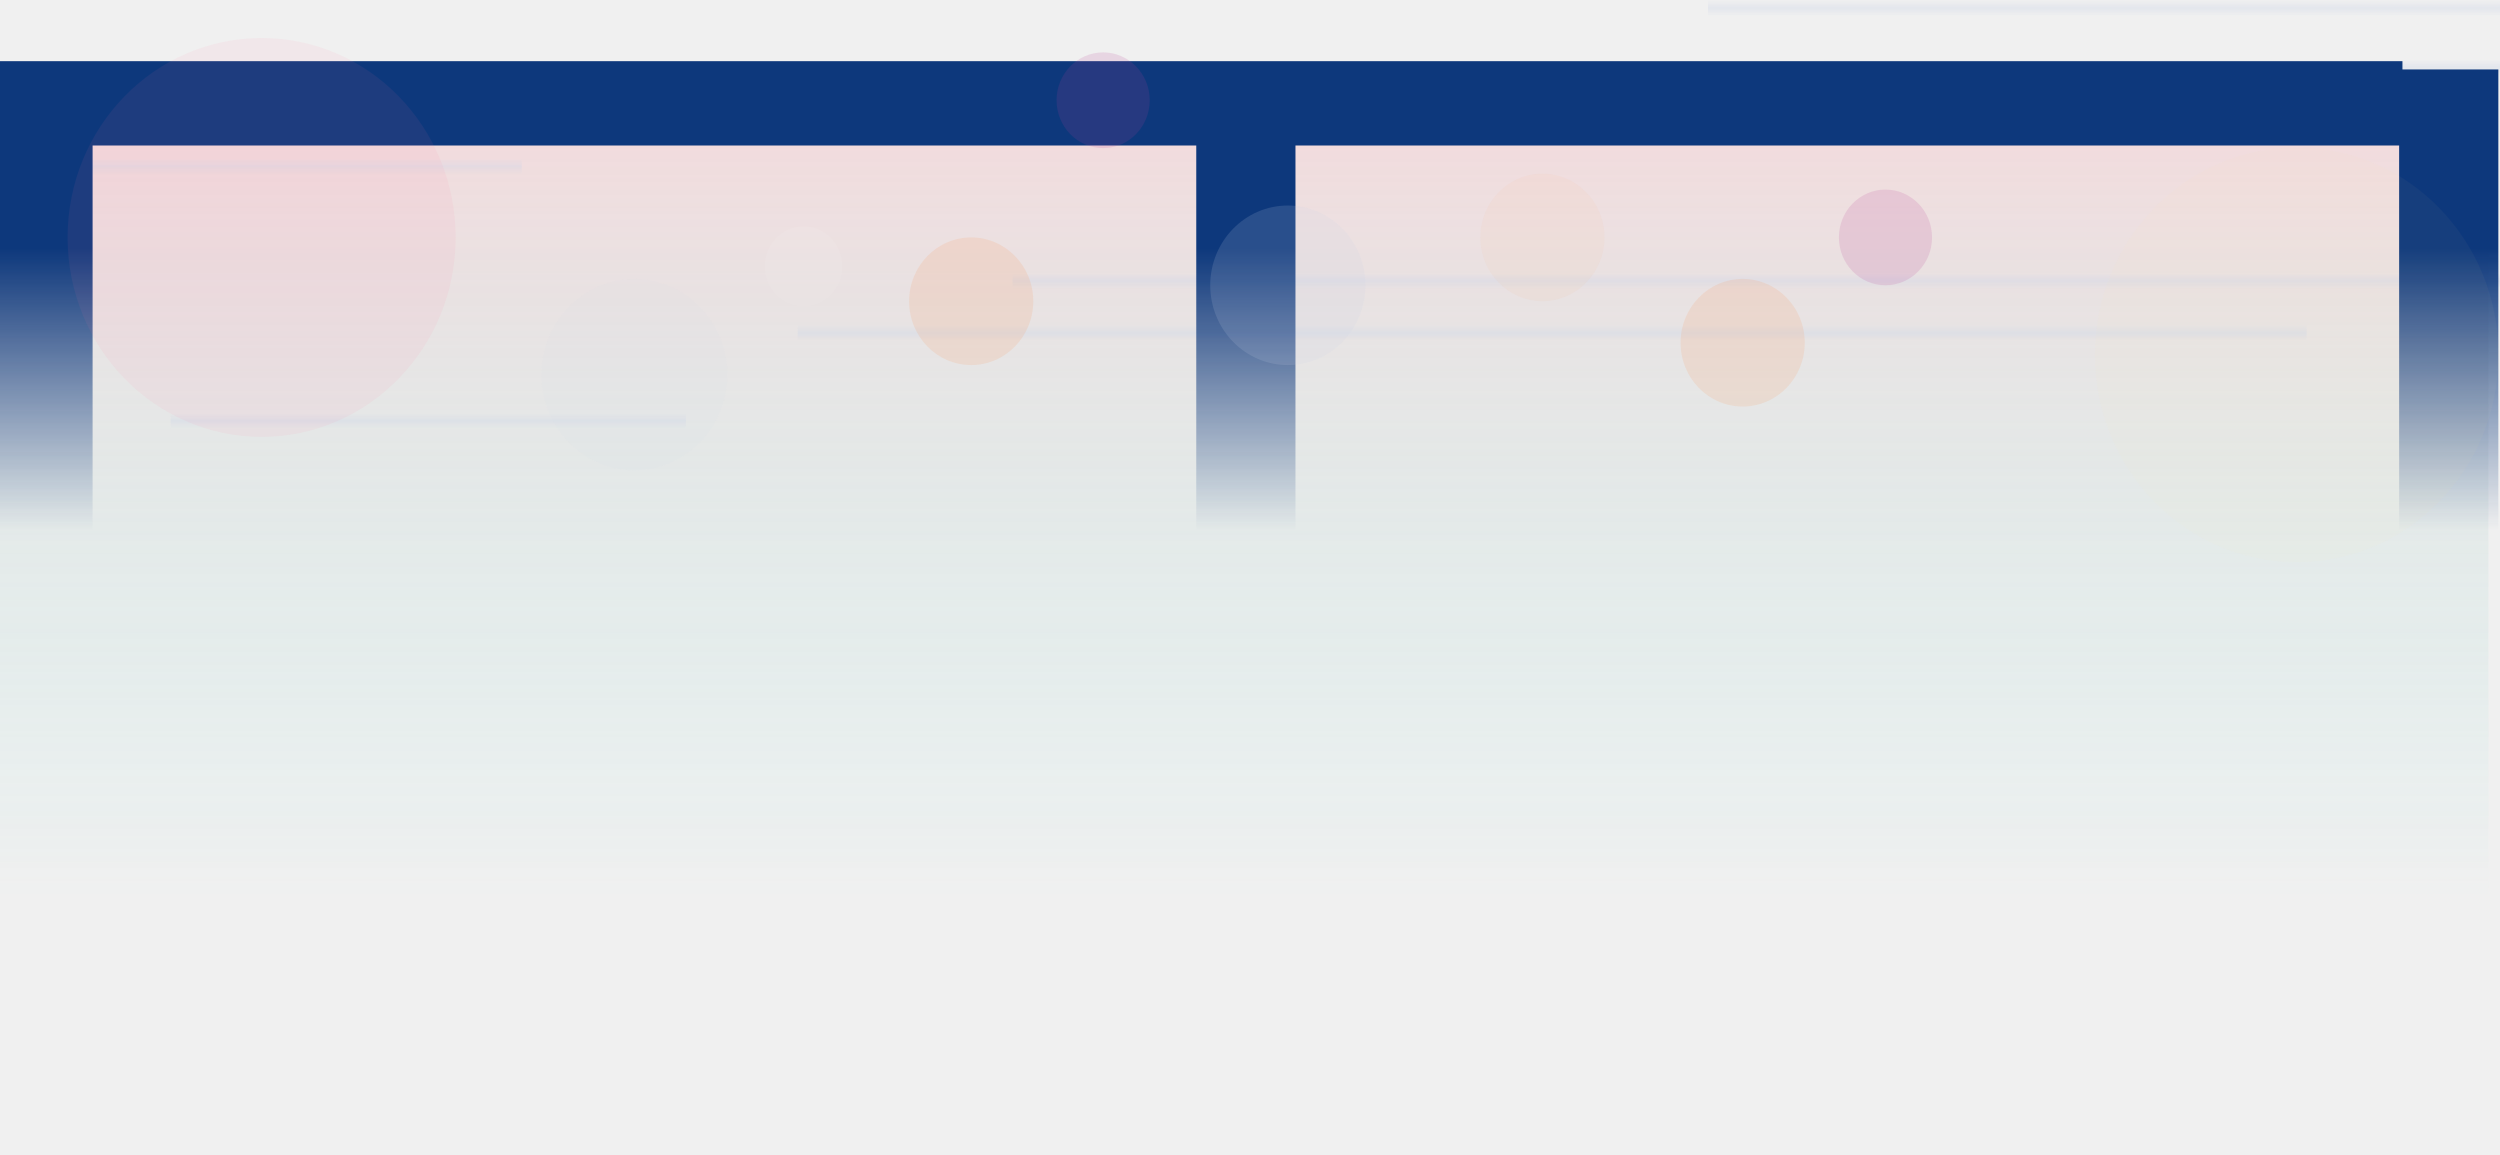
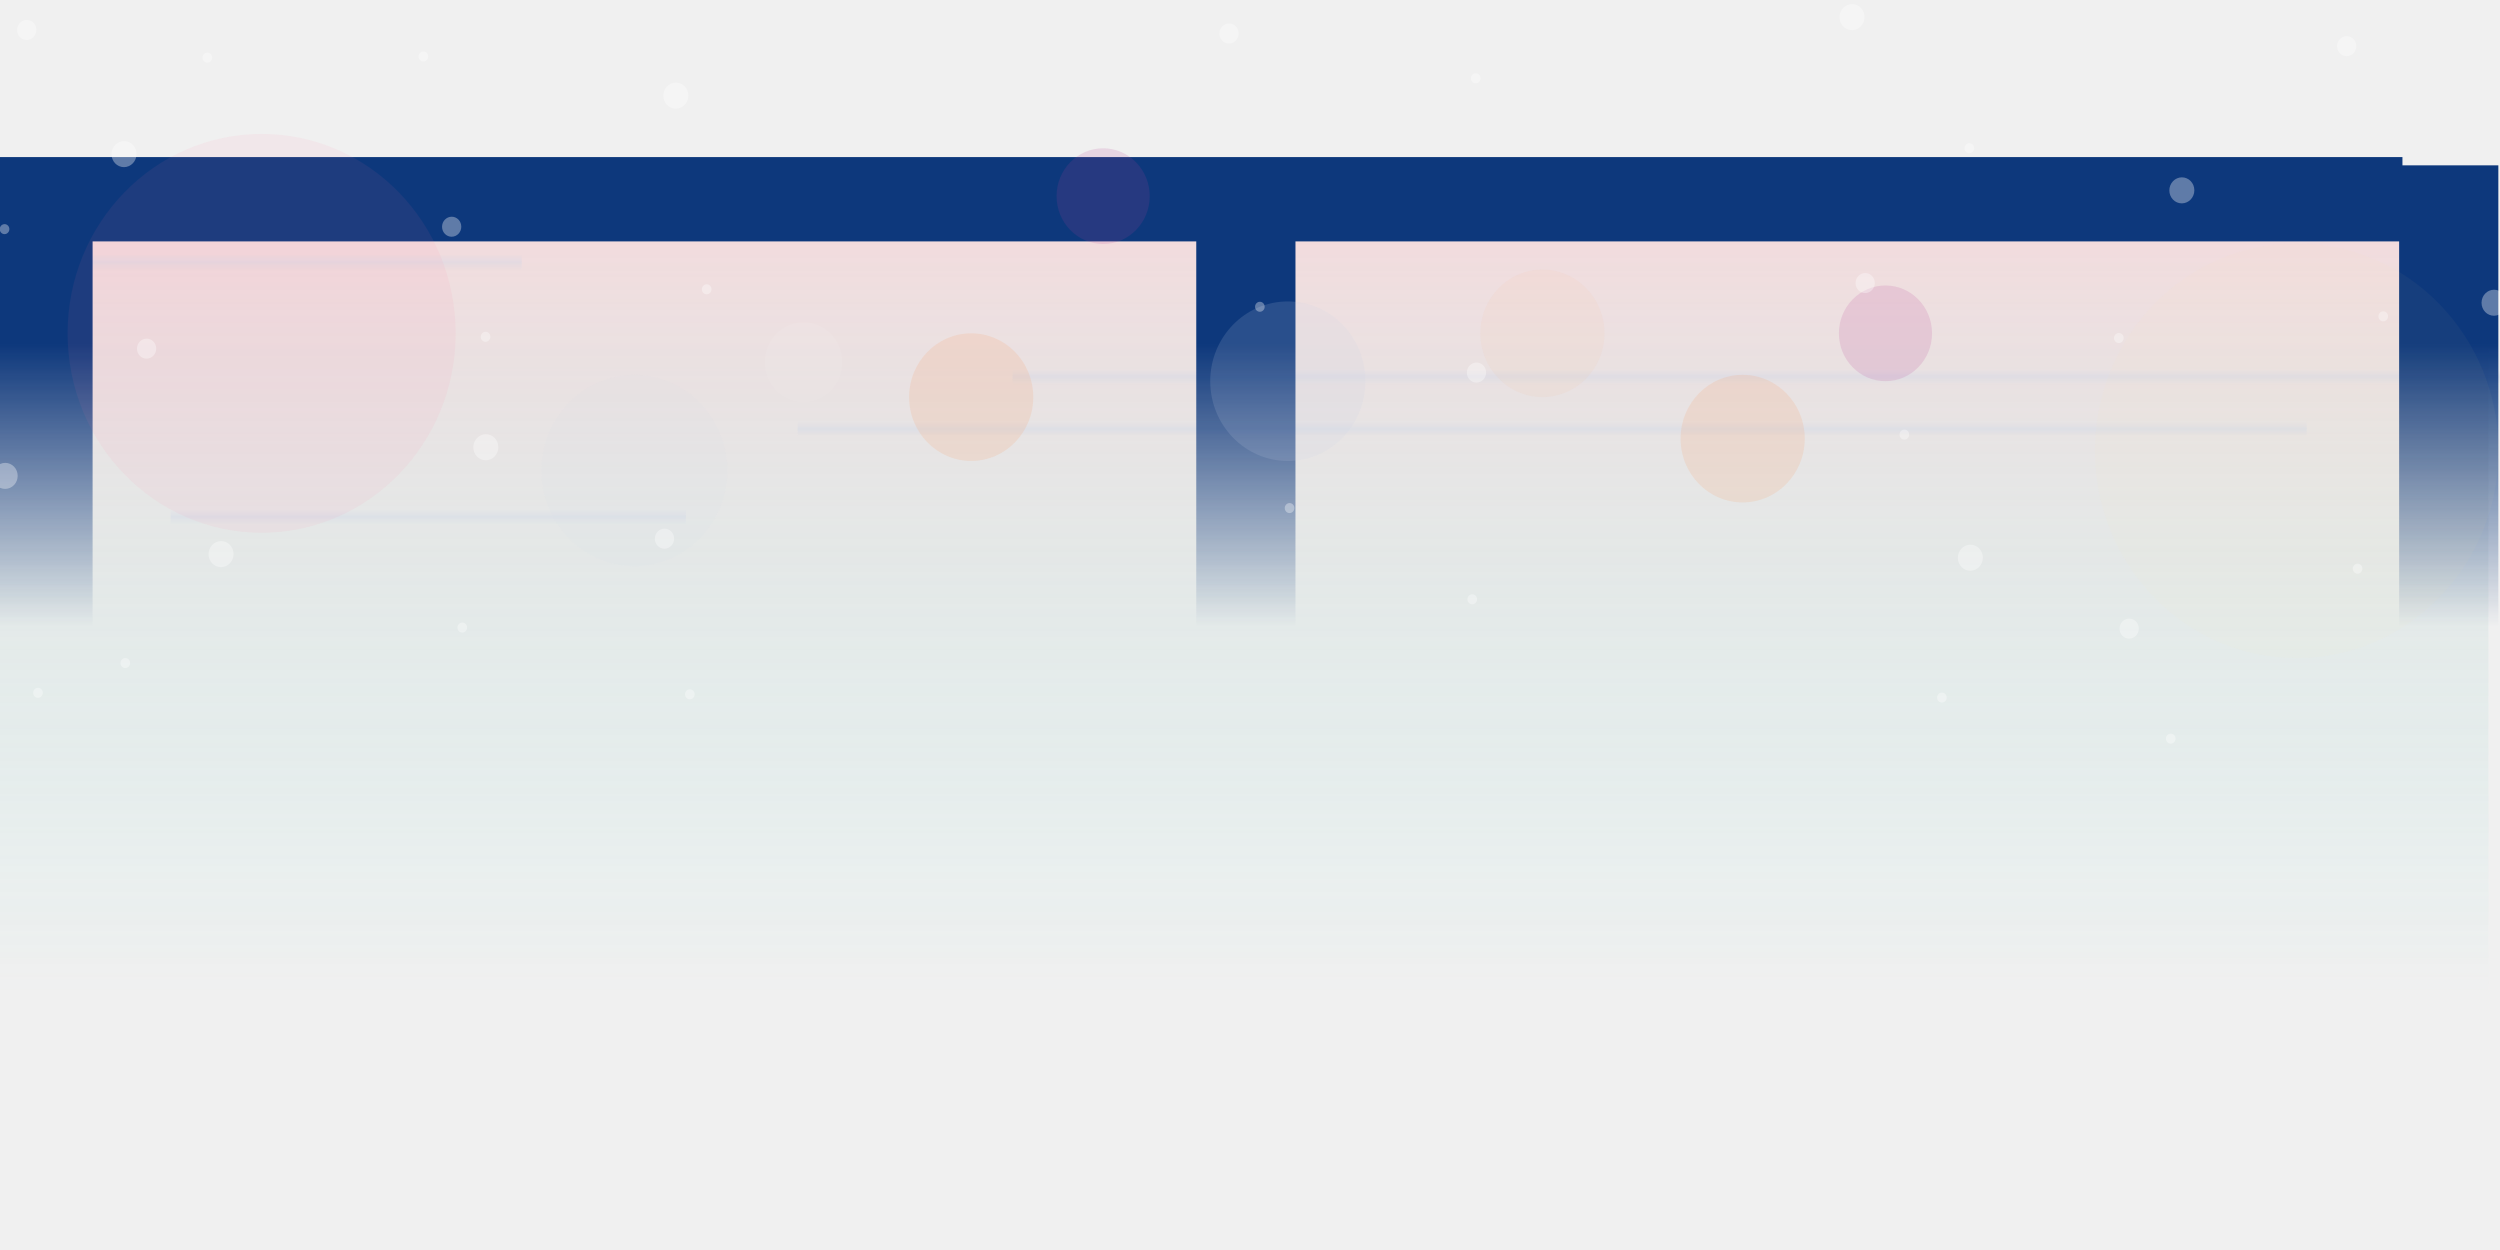
- <svg xmlns="http://www.w3.org/2000/svg" width="1512" height="698" viewBox="0 0 1512 698" fill="none">
-   <rect opacity="0.6" x="-4" y="64" width="1509" height="634" fill="url(#paint0_linear_450_71)" />
-   <path opacity="0.5" d="M315.535 96.004H3.926V105.309H315.535V96.004Z" fill="url(#paint1_linear_450_71)" />
-   <path opacity="0.5" d="M414.827 249.962H103.218V259.267H414.827V249.962Z" fill="url(#paint2_linear_450_71)" />
-   <path opacity="0.5" d="M732.774 54.554H3.926V63.859H732.774V54.554Z" fill="url(#paint3_linear_450_71)" />
-   <path opacity="0.5" d="M1525 0H1033V10H1525V0Z" fill="url(#paint4_linear_450_71)" />
-   <path opacity="0.5" d="M1525 35.944H1103.54V45.249H1525V35.944Z" fill="url(#paint5_linear_450_71)" />
-   <path opacity="0.5" d="M1525 165.37H612.356V174.675H1525V165.37Z" fill="url(#paint6_linear_450_71)" />
-   <path opacity="0.5" d="M1395.07 196.669H482.431V205.974H1395.07V196.669Z" fill="url(#paint7_linear_450_71)" />
-   <rect x="-26" y="37" width="1479" height="51" fill="#0D387C" />
-   <rect x="-4" y="42" width="60" height="279" fill="url(#paint8_linear_450_71)" />
-   <rect x="723.5" y="42" width="60" height="279" fill="url(#paint9_linear_450_71)" />
-   <rect x="1451" y="42" width="60" height="279" fill="url(#paint10_linear_450_71)" />
-   <path opacity="0.149" d="M587.38 220.785C608.119 220.785 624.932 203.506 624.932 182.193C624.932 160.879 608.119 143.6 587.38 143.6C566.64 143.6 549.827 160.879 549.827 182.193C549.827 203.506 566.64 220.785 587.38 220.785Z" fill="#F99557" />
-   <path opacity="0.149" d="M778.895 220.785C804.819 220.785 825.835 199.187 825.835 172.544C825.835 145.902 804.819 124.304 778.895 124.304C752.971 124.304 731.955 145.902 731.955 172.544C731.955 199.187 752.971 220.785 778.895 220.785Z" fill="#C9D2E5" />
-   <path opacity="0.051" d="M383.66 284.462C414.769 284.462 439.988 258.544 439.988 226.573C439.988 194.603 414.769 168.685 383.66 168.685C352.55 168.685 327.331 194.603 327.331 226.573C327.331 258.544 352.55 284.462 383.66 284.462Z" fill="#C9D2E5" />
-   <path opacity="0.051" d="M485.989 185.087C498.951 185.087 509.459 174.288 509.459 160.967C509.459 147.646 498.951 136.847 485.989 136.847C473.027 136.847 462.519 147.646 462.519 160.967C462.519 174.288 473.027 185.087 485.989 185.087Z" fill="white" />
-   <path opacity="0.071" d="M158.233 264.201C223.044 264.201 275.583 210.206 275.583 143.6C275.583 76.995 223.044 23 158.233 23C93.422 23 40.883 76.995 40.883 143.6C40.883 210.206 93.422 264.201 158.233 264.201Z" fill="#FE7098" />
-   <path opacity="0.149" d="M1140.33 172.544C1155.89 172.544 1168.5 159.586 1168.5 143.6C1168.5 127.615 1155.89 114.656 1140.33 114.656C1124.78 114.656 1112.17 127.615 1112.17 143.6C1112.17 159.586 1124.78 172.544 1140.33 172.544Z" fill="#B73C94" />
-   <path opacity="0.051" d="M932.859 182.193C953.598 182.193 970.411 164.914 970.411 143.6C970.411 122.287 953.598 105.008 932.859 105.008C912.119 105.008 895.307 122.287 895.307 143.6C895.307 164.914 912.119 182.193 932.859 182.193Z" fill="#F99557" />
-   <path opacity="0.149" d="M1053.96 245.87C1074.7 245.87 1091.52 228.591 1091.52 207.277C1091.52 185.964 1074.7 168.685 1053.96 168.685C1033.22 168.685 1016.41 185.964 1016.41 207.277C1016.41 228.591 1033.22 245.87 1053.96 245.87Z" fill="#F99557" />
-   <path opacity="0.149" d="M667.178 89.571C682.732 89.571 695.342 76.613 695.342 60.627C695.342 44.642 682.732 31.683 667.178 31.683C651.623 31.683 639.014 44.642 639.014 60.627C639.014 76.613 651.623 89.571 667.178 89.571Z" fill="#B73C94" />
-   <path opacity="0.039" d="M1389.05 340C1456.45 340 1511.09 283.846 1511.09 214.576C1511.09 145.306 1456.45 89.151 1389.05 89.151C1321.64 89.151 1267 145.306 1267 214.576C1267 283.846 1321.64 340 1389.05 340Z" fill="#FCDC8F" />
+ <svg xmlns="http://www.w3.org/2000/svg" width="1512" height="756" viewBox="0 0 1512 756" fill="none">
+   <rect opacity="0.6" x="-4" y="122" width="1509" height="634" fill="url(#paint0_linear_0_1)" />
+   <path opacity="0.5" d="M315.535 154.004H3.926V163.309H315.535V154.004Z" fill="url(#paint1_linear_0_1)" />
+   <path opacity="0.5" d="M414.827 307.962H103.218V317.267H414.827V307.962Z" fill="url(#paint2_linear_0_1)" />
+   <path opacity="0.5" d="M1525 223.37H612.356V232.675H1525V223.37Z" fill="url(#paint3_linear_0_1)" />
+   <path opacity="0.5" d="M1395.07 254.669H482.431V263.974H1395.07V254.669Z" fill="url(#paint4_linear_0_1)" />
+   <rect x="-26" y="95" width="1479" height="51" fill="#0D387C" />
+   <rect x="-4" y="100" width="60" height="279" fill="url(#paint5_linear_0_1)" />
+   <rect x="723.5" y="100" width="60" height="279" fill="url(#paint6_linear_0_1)" />
+   <rect x="1451" y="100" width="60" height="279" fill="url(#paint7_linear_0_1)" />
+   <path opacity="0.149" d="M587.38 278.785C608.119 278.785 624.932 261.506 624.932 240.193C624.932 218.879 608.119 201.6 587.38 201.6C566.64 201.6 549.827 218.879 549.827 240.193C549.827 261.506 566.64 278.785 587.38 278.785Z" fill="#F99557" />
+   <path opacity="0.149" d="M778.895 278.785C804.819 278.785 825.835 257.187 825.835 230.544C825.835 203.902 804.819 182.304 778.895 182.304C752.971 182.304 731.955 203.902 731.955 230.544C731.955 257.187 752.971 278.785 778.895 278.785Z" fill="#C9D2E5" />
+   <path opacity="0.051" d="M383.66 342.462C414.769 342.462 439.988 316.544 439.988 284.573C439.988 252.603 414.769 226.685 383.66 226.685C352.55 226.685 327.331 252.603 327.331 284.573C327.331 316.544 352.55 342.462 383.66 342.462Z" fill="#C9D2E5" />
+   <path opacity="0.051" d="M485.989 243.087C498.951 243.087 509.459 232.288 509.459 218.967C509.459 205.646 498.951 194.847 485.989 194.847C473.027 194.847 462.519 205.646 462.519 218.967C462.519 232.288 473.027 243.087 485.989 243.087Z" fill="white" />
+   <path opacity="0.071" d="M158.233 322.201C223.044 322.201 275.583 268.206 275.583 201.6C275.583 134.995 223.044 81 158.233 81C93.422 81 40.883 134.995 40.883 201.6C40.883 268.206 93.422 322.201 158.233 322.201Z" fill="#FE7098" />
+   <path opacity="0.149" d="M1140.33 230.544C1155.89 230.544 1168.5 217.586 1168.5 201.6C1168.5 185.615 1155.89 172.656 1140.33 172.656C1124.78 172.656 1112.17 185.615 1112.17 201.6C1112.17 217.586 1124.78 230.544 1140.33 230.544Z" fill="#B73C94" />
+   <path opacity="0.051" d="M932.859 240.193C953.598 240.193 970.411 222.914 970.411 201.6C970.411 180.287 953.598 163.008 932.859 163.008C912.119 163.008 895.307 180.287 895.307 201.6C895.307 222.914 912.119 240.193 932.859 240.193Z" fill="#F99557" />
+   <path opacity="0.149" d="M1053.96 303.87C1074.7 303.87 1091.52 286.591 1091.52 265.277C1091.52 243.964 1074.7 226.685 1053.96 226.685C1033.22 226.685 1016.41 243.964 1016.41 265.277C1016.41 286.591 1033.22 303.87 1053.96 303.87Z" fill="#F99557" />
+   <path opacity="0.149" d="M667.178 147.571C682.732 147.571 695.342 134.613 695.342 118.627C695.342 102.642 682.732 89.683 667.178 89.683C651.623 89.683 639.014 102.642 639.014 118.627C639.014 134.613 651.623 147.571 667.178 147.571Z" fill="#B73C94" />
+   <path opacity="0.039" d="M1389.05 398C1456.45 398 1511.09 341.846 1511.09 272.576C1511.09 203.306 1456.45 147.151 1389.05 147.151C1321.64 147.151 1267 203.306 1267 272.576C1267 341.846 1321.64 398 1389.05 398Z" fill="#FCDC8F" />
+   <g opacity="0.8">
+     <path opacity="0.529" d="M1508.38 175.22C1504.21 175.248 1500.83 178.794 1500.83 183.141C1500.84 187.488 1504.22 190.99 1508.4 190.963C1512.58 190.935 1515.96 187.389 1515.95 183.042C1515.95 178.695 1512.56 175.193 1508.38 175.22Z" fill="white" fill-opacity="0.8" />
+     <path opacity="0.529" d="M1191.66 329.438C1187.48 329.465 1184.1 333.012 1184.11 337.359C1184.11 341.706 1187.5 345.208 1191.67 345.18C1195.85 345.153 1199.23 341.607 1199.23 337.26C1199.22 332.912 1195.84 329.411 1191.66 329.438Z" fill="white" fill-opacity="0.8" />
+     <path opacity="0.529" d="M1120.1 2.491C1115.92 2.518 1112.54 6.064 1112.55 10.412C1112.55 14.759 1115.94 18.261 1120.12 18.233C1124.29 18.206 1127.68 14.659 1127.67 10.312C1127.67 5.965 1124.28 2.463 1120.1 2.491Z" fill="white" fill-opacity="0.8" />
+     <path opacity="0.529" d="M1319.57 107.254C1315.4 107.282 1312.02 110.828 1312.02 115.175C1312.02 119.522 1315.41 123.024 1319.59 122.997C1323.77 122.969 1327.15 119.423 1327.14 115.076C1327.14 110.729 1323.75 107.227 1319.57 107.254Z" fill="white" fill-opacity="0.8" />
+     <path opacity="0.529" d="M1128.06 165.142C1124.84 165.163 1122.24 167.891 1122.24 171.235C1122.25 174.579 1124.85 177.273 1128.07 177.252C1131.28 177.231 1133.88 174.503 1133.88 171.159C1133.87 167.815 1131.27 165.121 1128.06 165.142Z" fill="white" fill-opacity="0.8" />
+     <path opacity="0.529" d="M1287.71 374.139C1284.5 374.16 1281.9 376.888 1281.9 380.232C1281.91 383.576 1284.51 386.27 1287.73 386.249C1290.94 386.228 1293.54 383.5 1293.54 380.156C1293.53 376.812 1290.93 374.118 1287.71 374.139Z" fill="white" fill-opacity="0.8" />
+     <path opacity="0.529" d="M1419.25 21.852C1416.04 21.873 1413.44 24.601 1413.44 27.945C1413.45 31.289 1416.05 33.982 1419.27 33.961C1422.48 33.94 1425.08 31.212 1425.08 27.868C1425.07 24.524 1422.47 21.831 1419.25 21.852Z" fill="white" fill-opacity="0.8" />
+     <path opacity="0.529" d="M1441.39 188.305C1439.78 188.316 1438.48 189.68 1438.48 191.351C1438.48 193.023 1439.79 194.37 1441.39 194.36C1443 194.349 1444.3 192.985 1444.3 191.313C1444.3 189.641 1442.99 188.294 1441.39 188.305Z" fill="white" fill-opacity="0.8" />
+     <path opacity="0.529" d="M1425.86 340.901C1424.25 340.912 1422.95 342.276 1422.95 343.948C1422.95 345.62 1424.26 346.967 1425.86 346.956C1427.47 346.946 1428.77 345.582 1428.77 343.91C1428.76 342.238 1427.46 340.891 1425.86 340.901Z" fill="white" fill-opacity="0.8" />
+     <path opacity="0.529" d="M1312.86 443.71C1311.25 443.721 1309.95 445.085 1309.95 446.757C1309.95 448.429 1311.26 449.776 1312.86 449.765C1314.47 449.755 1315.77 448.391 1315.77 446.719C1315.77 445.047 1314.46 443.7 1312.86 443.71Z" fill="white" fill-opacity="0.8" />
+     <path opacity="0.529" d="M1281.47 201.411C1279.86 201.421 1278.56 202.785 1278.56 204.457C1278.57 206.129 1279.87 207.476 1281.48 207.465C1283.08 207.455 1284.38 206.091 1284.38 204.419C1284.38 202.747 1283.08 201.4 1281.47 201.411Z" fill="white" fill-opacity="0.8" />
+     <path opacity="0.529" d="M1151.75 259.816C1150.15 259.827 1148.84 261.191 1148.85 262.863C1148.85 264.535 1150.15 265.882 1151.76 265.871C1153.36 265.861 1154.66 264.497 1154.66 262.825C1154.66 261.153 1153.36 259.806 1151.75 259.816Z" fill="white" fill-opacity="0.8" />
+     <path opacity="0.529" d="M1191.04 86.604C1189.44 86.614 1188.14 87.978 1188.14 89.65C1188.14 91.322 1189.44 92.669 1191.05 92.658C1192.66 92.648 1193.96 91.284 1193.96 89.612C1193.95 87.94 1192.65 86.593 1191.04 86.604Z" fill="white" fill-opacity="0.8" />
+     <path opacity="0.529" d="M1174.45 418.875C1172.85 418.886 1171.54 420.249 1171.55 421.921C1171.55 423.593 1172.85 424.94 1174.46 424.93C1176.06 424.919 1177.37 423.555 1177.36 421.883C1177.36 420.211 1176.06 418.864 1174.45 418.875Z" fill="white" fill-opacity="0.8" />
+     <path opacity="0.529" d="M892.528 44.324C890.922 44.334 889.621 45.698 889.623 47.37C889.625 49.042 890.928 50.389 892.535 50.379C894.141 50.368 895.442 49.004 895.44 47.332C895.438 45.66 894.135 44.313 892.528 44.324Z" fill="white" fill-opacity="0.8" />
+     <path opacity="0.529" d="M890.413 359.423C888.806 359.434 887.506 360.798 887.507 362.47C887.509 364.142 888.812 365.489 890.419 365.478C892.025 365.467 893.326 364.104 893.324 362.432C893.322 360.76 892.019 359.413 890.413 359.423Z" fill="white" fill-opacity="0.8" />
+     <path opacity="0.529" d="M779.924 304.25C778.318 304.261 777.017 305.625 777.019 307.297C777.021 308.969 778.324 310.316 779.931 310.305C781.537 310.295 782.838 308.931 782.836 307.259C782.834 305.587 781.531 304.24 779.924 304.25Z" fill="white" fill-opacity="0.8" />
+     <path opacity="0.529" d="M761.964 182.507C760.358 182.517 759.057 183.881 759.059 185.553C759.06 187.225 760.364 188.572 761.97 188.561C763.576 188.551 764.877 187.187 764.875 185.515C764.874 183.843 763.57 182.496 761.964 182.507Z" fill="white" fill-opacity="0.8" />
+     <path opacity="0.529" d="M427.402 171.942C425.795 171.953 424.495 173.317 424.496 174.989C424.498 176.66 425.802 178.007 427.408 177.997C429.014 177.986 430.315 176.622 430.313 174.95C430.312 173.278 429.008 171.931 427.402 171.942Z" fill="white" fill-opacity="0.8" />
+     <path opacity="0.529" d="M417.212 416.89C415.606 416.901 414.305 418.265 414.307 419.937C414.309 421.608 415.612 422.955 417.218 422.945C418.825 422.934 420.125 421.57 420.124 419.898C420.122 418.226 418.818 416.879 417.212 416.89Z" fill="white" fill-opacity="0.8" />
+     <path opacity="0.529" d="M279.58 376.532C277.974 376.543 276.673 377.907 276.675 379.579C276.676 381.251 277.98 382.598 279.586 382.587C281.192 382.577 282.493 381.213 282.491 379.541C282.49 377.869 281.186 376.522 279.58 376.532Z" fill="white" fill-opacity="0.8" />
+     <path opacity="0.529" d="M293.66 200.667C292.054 200.678 290.753 202.042 290.755 203.713C290.756 205.385 292.06 206.732 293.666 206.722C295.272 206.711 296.573 205.347 296.571 203.675C296.57 202.003 295.266 200.656 293.66 200.667Z" fill="white" fill-opacity="0.8" />
+     <path opacity="0.529" d="M256.065 31.142C254.459 31.152 253.158 32.516 253.16 34.188C253.162 35.86 254.465 37.207 256.071 37.196C257.678 37.186 258.978 35.822 258.977 34.15C258.975 32.478 257.671 31.131 256.065 31.142Z" fill="white" fill-opacity="0.8" />
+     <path opacity="0.529" d="M125.389 31.845C123.783 31.855 122.482 33.219 122.484 34.891C122.485 36.563 123.789 37.91 125.395 37.9C127.002 37.889 128.302 36.525 128.301 34.853C128.299 33.181 126.995 31.834 125.389 31.845Z" fill="white" fill-opacity="0.8" />
+     <path opacity="0.529" d="M75.776 397.997C74.17 398.008 72.869 399.372 72.871 401.044C72.872 402.716 74.176 404.063 75.782 404.052C77.388 404.041 78.689 402.677 78.688 401.006C78.686 399.334 77.382 397.987 75.776 397.997Z" fill="white" fill-opacity="0.8" />
+     <path opacity="0.529" d="M2.753 135.554C1.147 135.565 -0.154 136.929 -0.152 138.601C-0.151 140.273 1.153 141.62 2.759 141.609C4.366 141.599 5.666 140.235 5.665 138.563C5.663 136.891 4.359 135.544 2.753 135.554Z" fill="white" fill-opacity="0.8" />
+     <path opacity="0.529" d="M22.969 415.982C21.363 415.992 20.062 417.356 20.064 419.028C20.066 420.7 21.369 422.047 22.975 422.036C24.582 422.026 25.883 420.662 25.881 418.99C25.879 417.318 24.576 415.971 22.969 415.982Z" fill="white" fill-opacity="0.8" />
+     <path opacity="0.529" d="M743.311 14.216C740.098 14.237 737.497 16.965 737.5 20.309C737.503 23.653 740.11 26.347 743.323 26.326C746.535 26.305 749.137 23.577 749.134 20.233C749.13 16.889 746.523 14.195 743.311 14.216Z" fill="white" fill-opacity="0.8" />
+     <path opacity="0.529" d="M892.971 219.266C889.758 219.287 887.156 222.015 887.16 225.359C887.163 228.703 889.77 231.397 892.983 231.376C896.195 231.355 898.797 228.627 898.794 225.283C898.79 221.939 896.183 219.245 892.971 219.266Z" fill="white" fill-opacity="0.8" />
+     <path opacity="0.529" d="M401.873 319.746C398.661 319.767 396.059 322.495 396.062 325.839C396.066 329.183 398.673 331.877 401.885 331.856C405.098 331.834 407.7 329.107 407.696 325.763C407.693 322.419 405.086 319.725 401.873 319.746Z" fill="white" fill-opacity="0.8" />
+     <path opacity="0.529" d="M273.162 131.071C269.95 131.092 267.348 133.82 267.352 137.164C267.355 140.508 269.962 143.202 273.175 143.181C276.387 143.16 278.989 140.432 278.985 137.088C278.982 133.744 276.375 131.05 273.162 131.071Z" fill="white" fill-opacity="0.8" />
+     <path opacity="0.529" d="M88.656 204.805C85.443 204.826 82.842 207.554 82.845 210.898C82.848 214.242 85.455 216.936 88.668 216.915C91.881 216.893 94.482 214.166 94.479 210.822C94.475 207.478 91.868 204.784 88.656 204.805Z" fill="white" fill-opacity="0.8" />
+     <path opacity="0.529" d="M16.155 12.069C12.943 12.09 10.341 14.818 10.345 18.162C10.348 21.506 12.955 24.2 16.168 24.179C19.38 24.157 21.982 21.43 21.978 18.086C21.975 14.742 19.368 12.048 16.155 12.069Z" fill="white" fill-opacity="0.8" />
+     <path opacity="0.529" d="M408.751 49.965C404.575 49.992 401.193 53.538 401.197 57.886C401.202 62.233 404.591 65.735 408.767 65.707C412.943 65.68 416.325 62.133 416.321 57.786C416.317 53.439 412.927 49.937 408.751 49.965Z" fill="white" fill-opacity="0.8" />
+     <path opacity="0.529" d="M293.822 262.622C289.646 262.65 286.264 266.196 286.268 270.543C286.272 274.89 289.662 278.392 293.838 278.365C298.014 278.337 301.396 274.791 301.392 270.444C301.387 266.097 297.998 262.595 293.822 262.622Z" fill="white" fill-opacity="0.8" />
+     <path opacity="0.529" d="M133.685 327.254C129.509 327.281 126.127 330.828 126.131 335.175C126.136 339.522 129.525 343.024 133.701 342.996C137.877 342.969 141.259 339.423 141.255 335.075C141.251 330.728 137.861 327.226 133.685 327.254Z" fill="white" fill-opacity="0.8" />
+     <path opacity="0.529" d="M75.001 85.344C70.825 85.371 67.443 88.917 67.447 93.264C67.452 97.612 70.841 101.113 75.017 101.086C79.194 101.059 82.576 97.512 82.571 93.165C82.567 88.818 79.177 85.316 75.001 85.344Z" fill="white" fill-opacity="0.8" />
+     <path opacity="0.529" d="M3.121 279.948C-1.055 279.975 -4.437 283.522 -4.433 287.869C-4.428 292.216 -1.039 295.718 3.137 295.69C7.314 295.663 10.696 292.117 10.691 287.77C10.687 283.422 7.298 279.921 3.121 279.948Z" fill="white" fill-opacity="0.8" />
+   </g>
  <defs>
-     <linearGradient id="paint0_linear_450_71" x1="750.5" y1="64" x2="750.5" y2="1273.33" gradientUnits="userSpaceOnUse">
+     <linearGradient id="paint0_linear_0_1" x1="750.5" y1="122" x2="750.5" y2="1331.33" gradientUnits="userSpaceOnUse">
      <stop offset="0.004" stop-color="#FEA3AA" stop-opacity="0.47" />
      <stop offset="0.396" stop-color="#37DECD" stop-opacity="0" />
    </linearGradient>
-     <linearGradient id="paint1_linear_450_71" x1="159.752" y1="95.962" x2="159.752" y2="105.281" gradientUnits="userSpaceOnUse">
+     <linearGradient id="paint1_linear_0_1" x1="159.752" y1="153.962" x2="159.752" y2="163.281" gradientUnits="userSpaceOnUse">
      <stop stop-color="#CAD3E6" stop-opacity="0" />
      <stop offset="0.5" stop-color="#CAD3E6" stop-opacity="0.671" />
      <stop offset="1" stop-color="#CAD3E6" stop-opacity="0" />
    </linearGradient>
-     <linearGradient id="paint2_linear_450_71" x1="259.045" y1="249.92" x2="259.045" y2="259.238" gradientUnits="userSpaceOnUse">
+     <linearGradient id="paint2_linear_0_1" x1="259.045" y1="307.92" x2="259.045" y2="317.238" gradientUnits="userSpaceOnUse">
      <stop stop-color="#CAD3E6" stop-opacity="0" />
      <stop offset="0.5" stop-color="#CAD3E6" stop-opacity="0.671" />
      <stop offset="1" stop-color="#CAD3E6" stop-opacity="0" />
    </linearGradient>
-     <linearGradient id="paint3_linear_450_71" x1="368.402" y1="54.513" x2="368.402" y2="63.831" gradientUnits="userSpaceOnUse">
+     <linearGradient id="paint3_linear_0_1" x1="1068.74" y1="223.328" x2="1068.74" y2="232.646" gradientUnits="userSpaceOnUse">
      <stop stop-color="#CAD3E6" stop-opacity="0" />
      <stop offset="0.5" stop-color="#CAD3E6" stop-opacity="0.671" />
      <stop offset="1" stop-color="#CAD3E6" stop-opacity="0" />
    </linearGradient>
-     <linearGradient id="paint4_linear_450_71" x1="1279.03" y1="-0.045" x2="1279.03" y2="9.969" gradientUnits="userSpaceOnUse">
+     <linearGradient id="paint4_linear_0_1" x1="938.817" y1="254.627" x2="938.817" y2="263.945" gradientUnits="userSpaceOnUse">
      <stop stop-color="#CAD3E6" stop-opacity="0" />
      <stop offset="0.5" stop-color="#CAD3E6" stop-opacity="0.671" />
      <stop offset="1" stop-color="#CAD3E6" stop-opacity="0" />
    </linearGradient>
-     <linearGradient id="paint5_linear_450_71" x1="1314.3" y1="35.902" x2="1314.3" y2="45.22" gradientUnits="userSpaceOnUse">
-       <stop stop-color="#CAD3E6" stop-opacity="0" />
-       <stop offset="0.5" stop-color="#CAD3E6" stop-opacity="0.671" />
-       <stop offset="1" stop-color="#CAD3E6" stop-opacity="0" />
-     </linearGradient>
-     <linearGradient id="paint6_linear_450_71" x1="1068.74" y1="165.328" x2="1068.74" y2="174.646" gradientUnits="userSpaceOnUse">
-       <stop stop-color="#CAD3E6" stop-opacity="0" />
-       <stop offset="0.5" stop-color="#CAD3E6" stop-opacity="0.671" />
-       <stop offset="1" stop-color="#CAD3E6" stop-opacity="0" />
-     </linearGradient>
-     <linearGradient id="paint7_linear_450_71" x1="938.817" y1="196.627" x2="938.817" y2="205.945" gradientUnits="userSpaceOnUse">
-       <stop stop-color="#CAD3E6" stop-opacity="0" />
-       <stop offset="0.5" stop-color="#CAD3E6" stop-opacity="0.671" />
-       <stop offset="1" stop-color="#CAD3E6" stop-opacity="0" />
-     </linearGradient>
-     <linearGradient id="paint8_linear_450_71" x1="26" y1="150" x2="26" y2="321" gradientUnits="userSpaceOnUse">
+     <linearGradient id="paint5_linear_0_1" x1="26" y1="208" x2="26" y2="379" gradientUnits="userSpaceOnUse">
      <stop stop-color="#0D387C" />
      <stop offset="1" stop-color="#0D387C" stop-opacity="0" />
    </linearGradient>
-     <linearGradient id="paint9_linear_450_71" x1="753.5" y1="150" x2="753.5" y2="321" gradientUnits="userSpaceOnUse">
+     <linearGradient id="paint6_linear_0_1" x1="753.5" y1="208" x2="753.5" y2="379" gradientUnits="userSpaceOnUse">
      <stop stop-color="#0D387C" />
      <stop offset="1" stop-color="#0D387C" stop-opacity="0" />
    </linearGradient>
-     <linearGradient id="paint10_linear_450_71" x1="1481" y1="150" x2="1481" y2="321" gradientUnits="userSpaceOnUse">
+     <linearGradient id="paint7_linear_0_1" x1="1481" y1="208" x2="1481" y2="379" gradientUnits="userSpaceOnUse">
      <stop stop-color="#0D387C" />
      <stop offset="1" stop-color="#0D387C" stop-opacity="0" />
    </linearGradient>
  </defs>
</svg>
